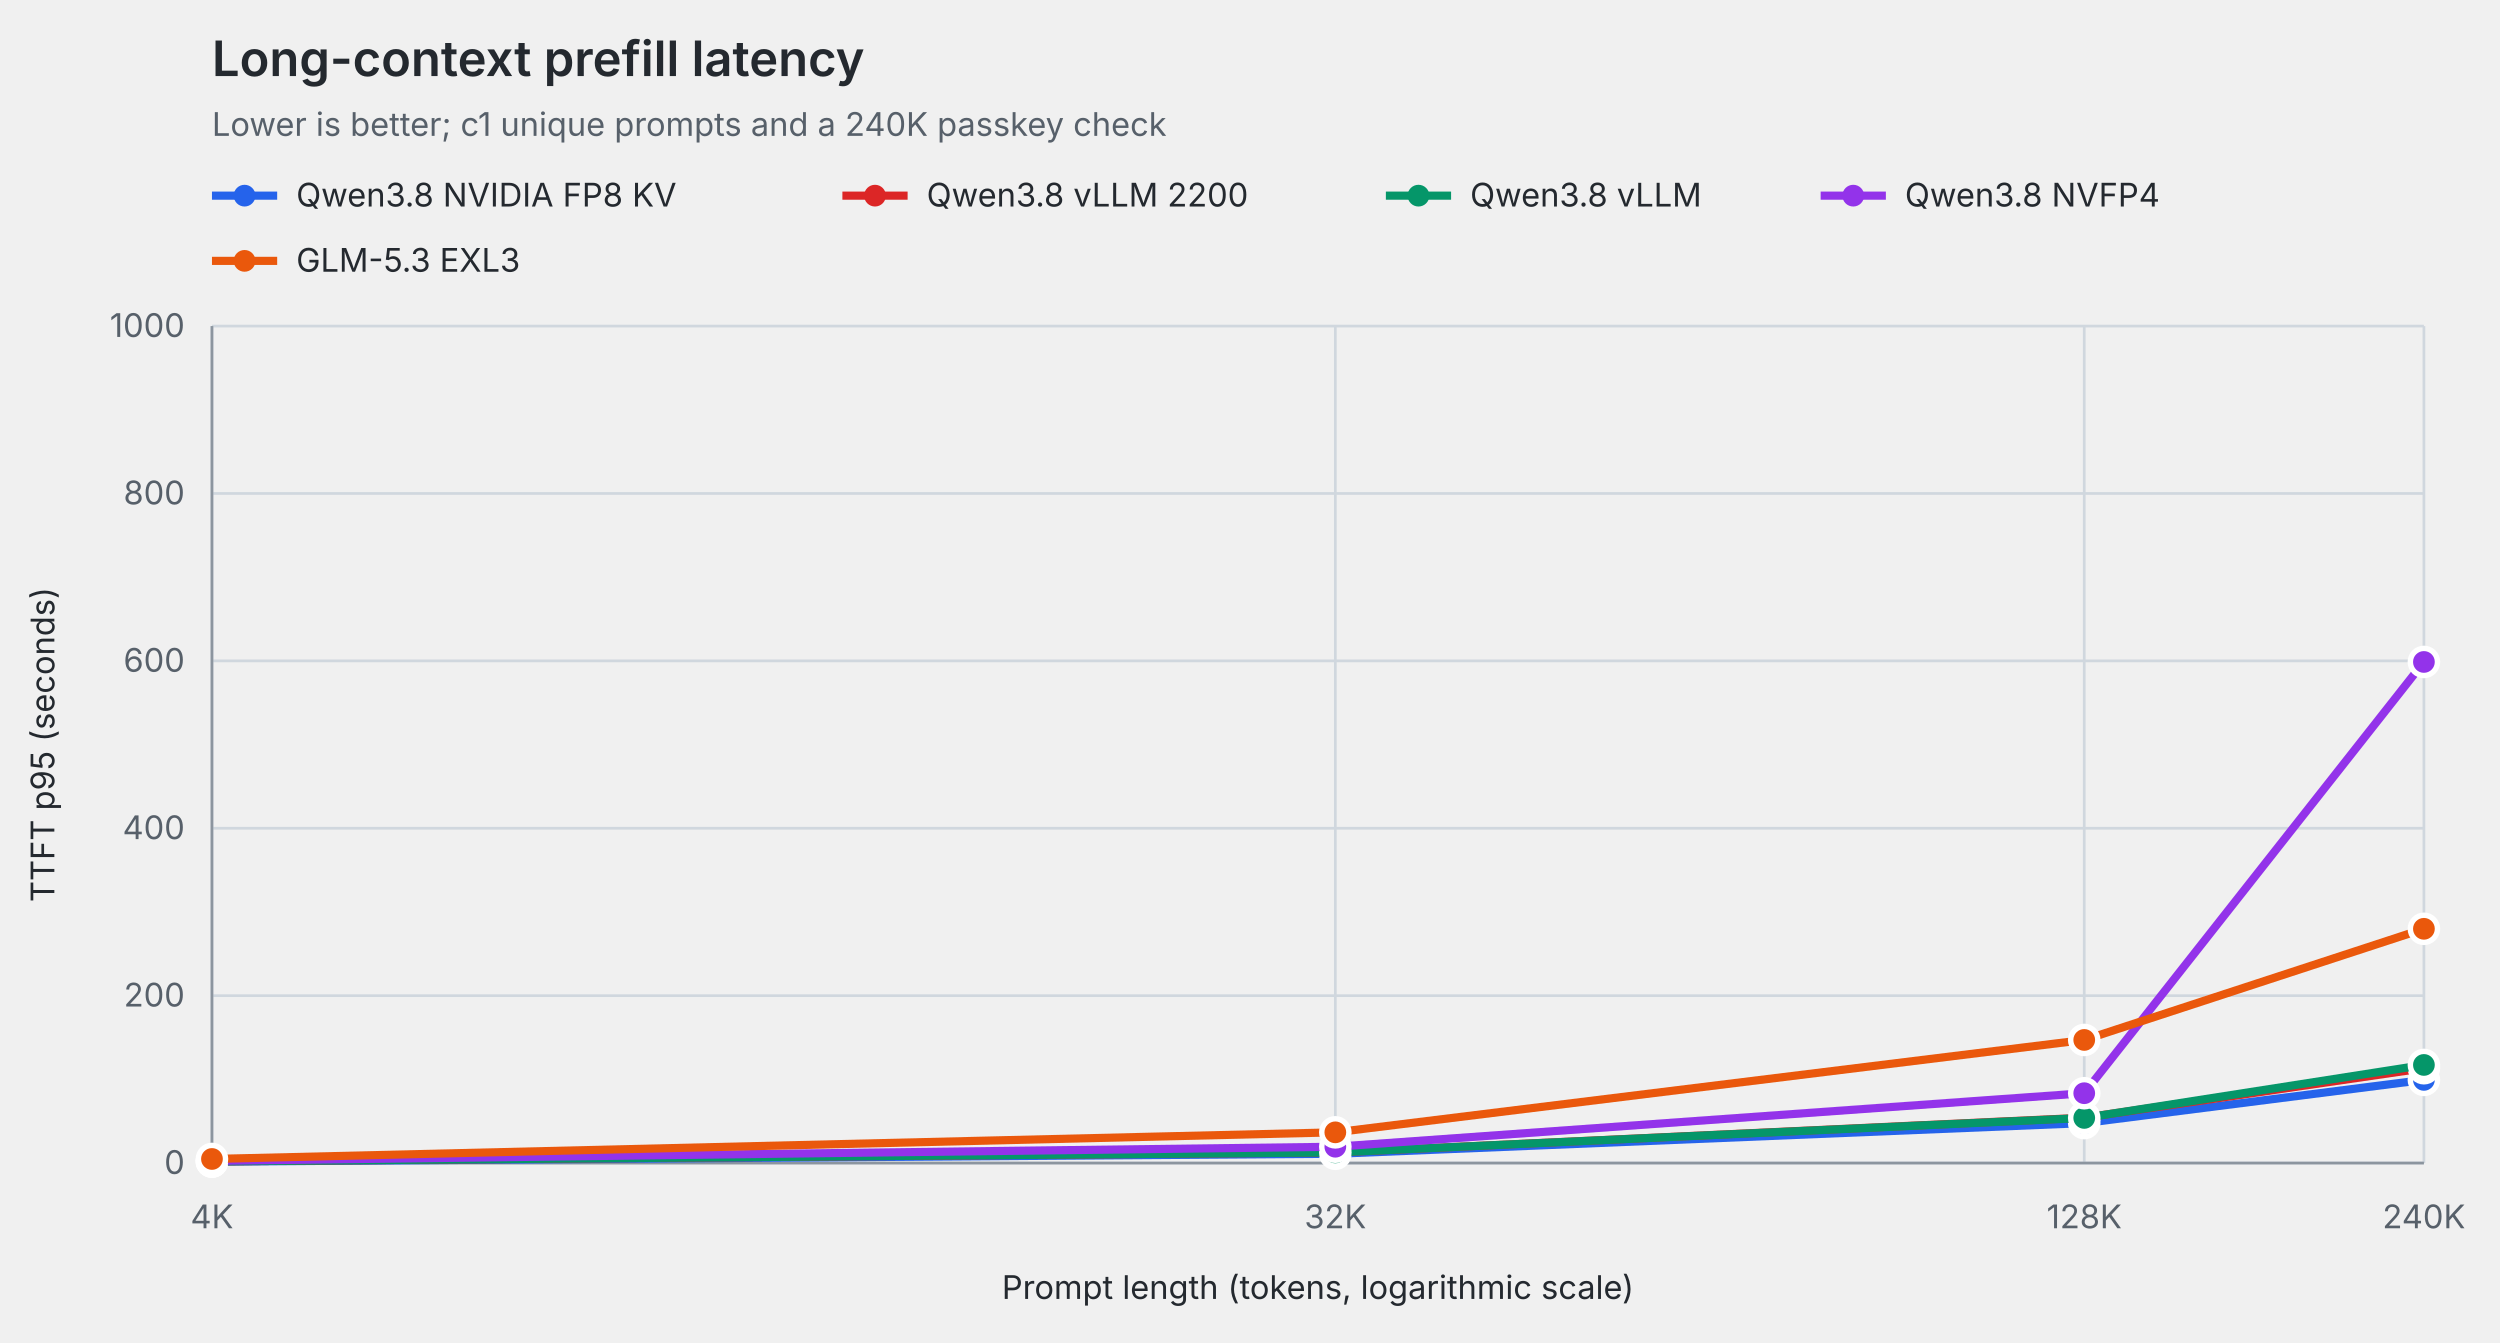
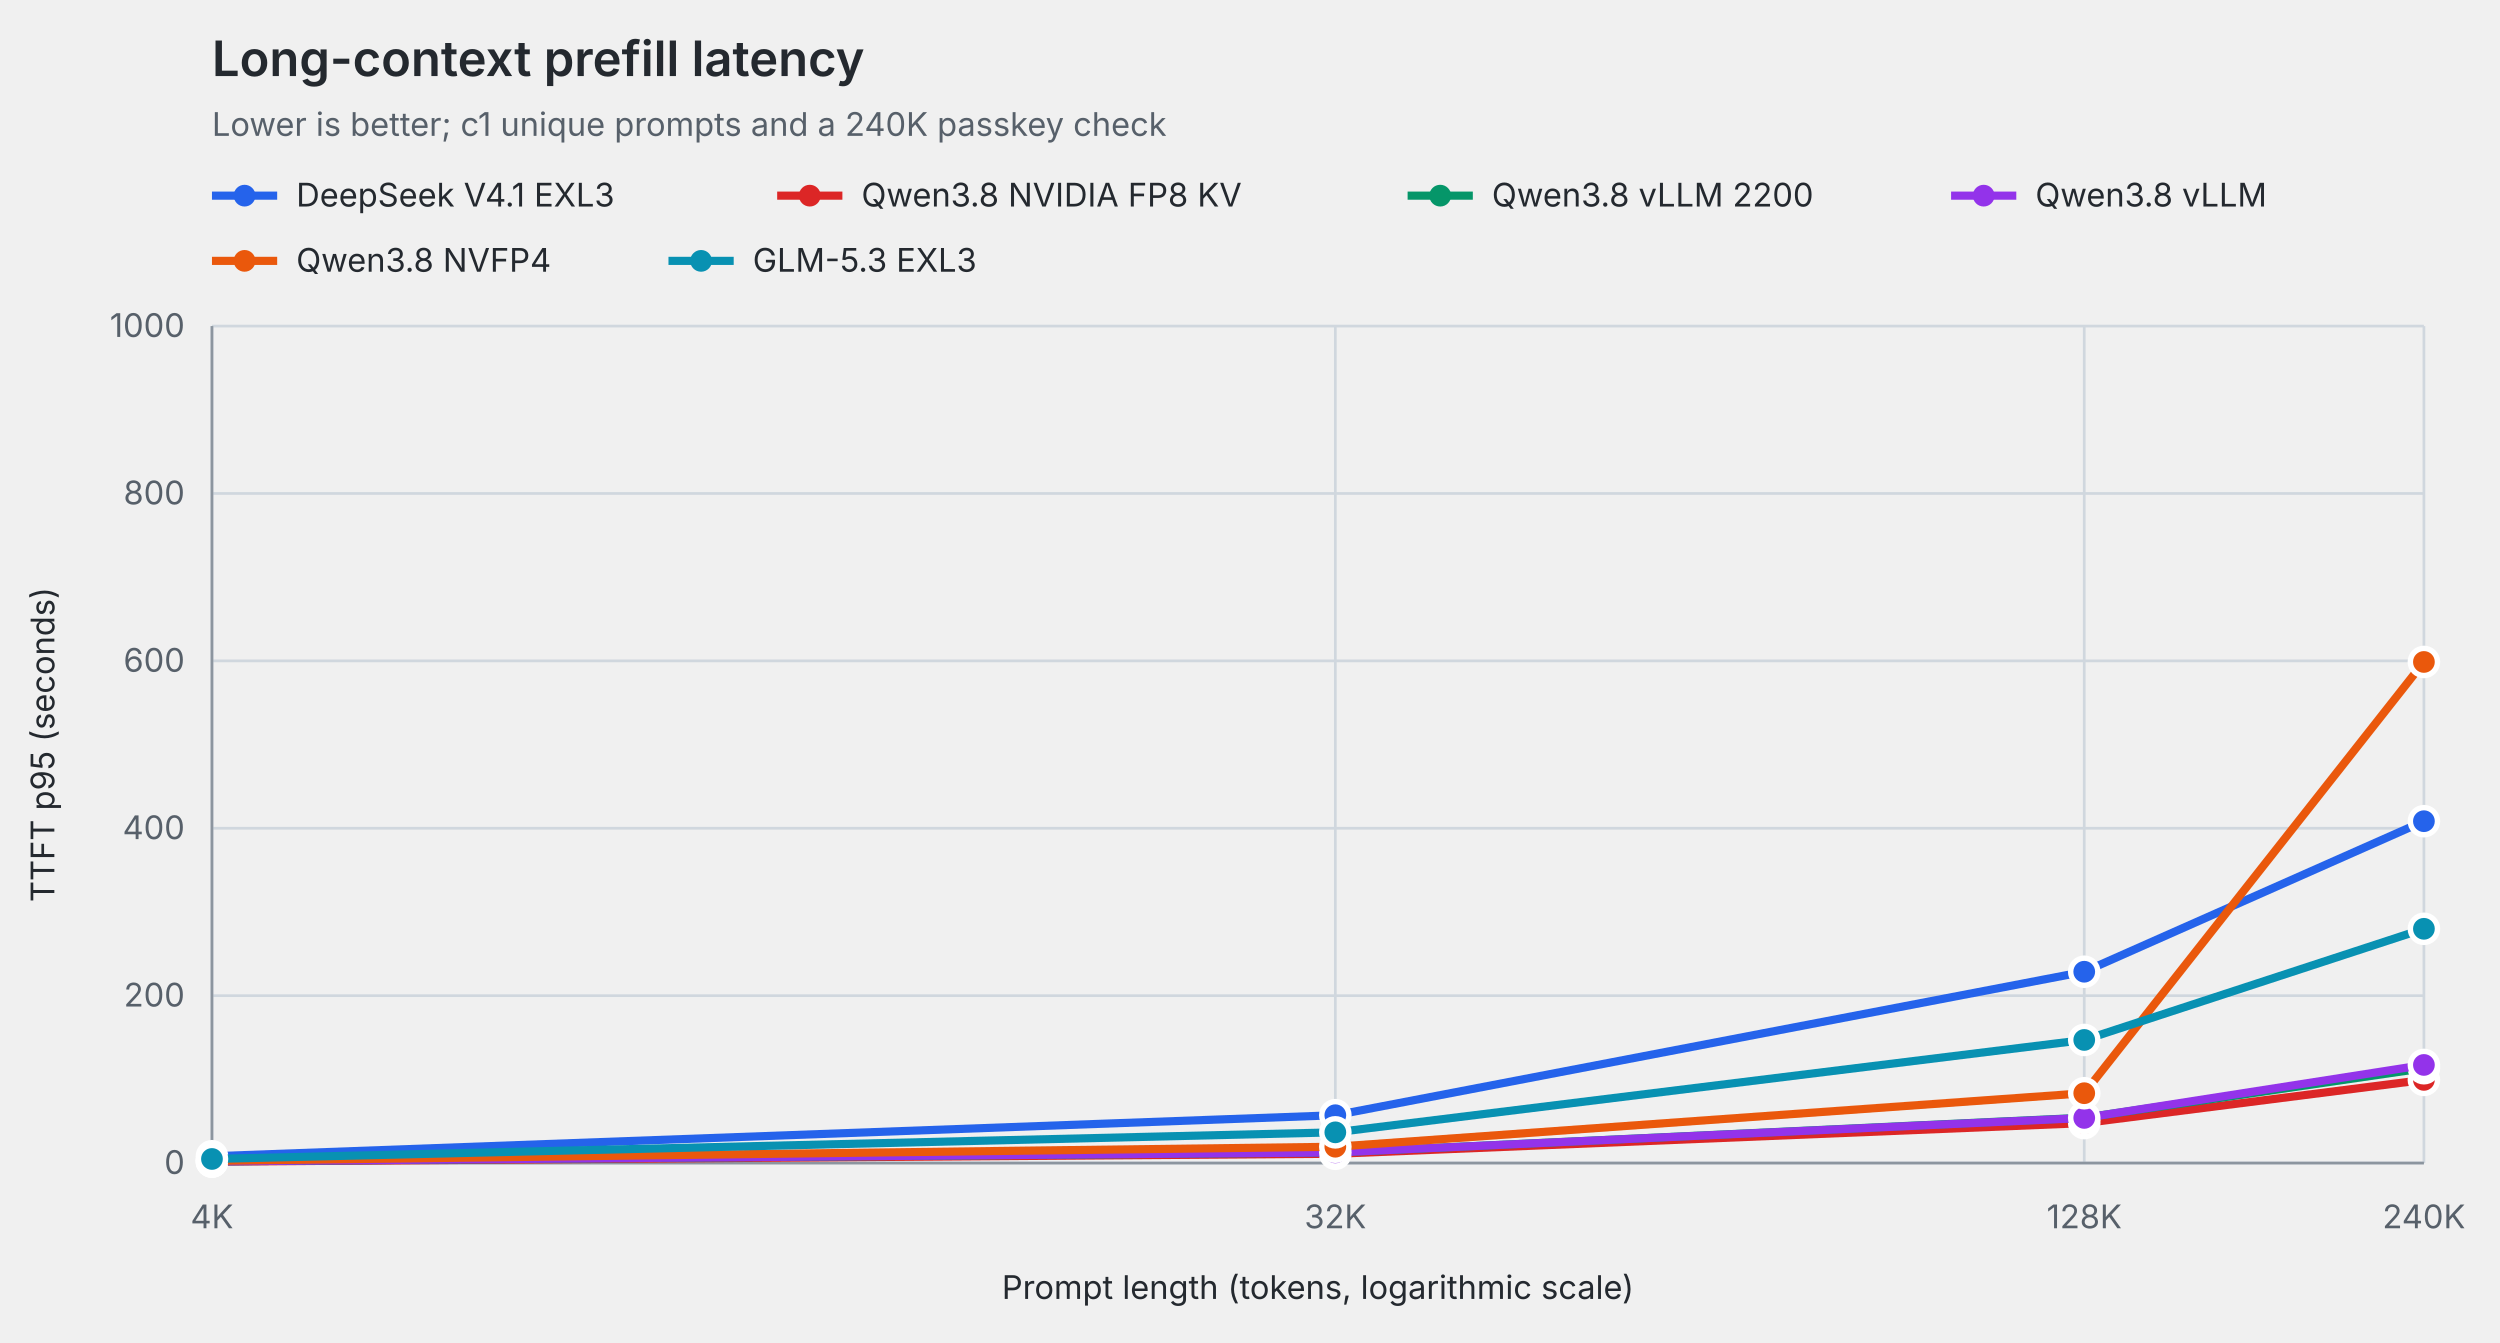
<svg xmlns="http://www.w3.org/2000/svg" width="920" height="494" viewBox="0 0 920 494" role="img" aria-labelledby="title desc">
  <style>
    :root { color-scheme: light dark; }
    text { font-family: ui-sans-serif, system-ui, -apple-system, BlinkMacSystemFont, "Segoe UI", sans-serif; fill: #24292f; font-size: 12px; }
    .title { font-size: 18px; font-weight: 600; }
    .subtitle, .tick { fill: #57606a; }
    .grid { stroke: #d0d7de; stroke-width: 1; }
    .axis { stroke: #8c959f; stroke-width: 1; }
    .series { fill: none; stroke-width: 3; stroke-linejoin: round; stroke-linecap: round; }
    .marker { stroke: #ffffff; stroke-width: 2; }
    @media (prefers-color-scheme: dark) {
      text { fill: #f0f6fc; }
      .subtitle, .tick { fill: #8c959f; }
      .grid { stroke: #30363d; }
      .axis { stroke: #6e7681; }
      .marker { stroke: #0d1117; }
    }
  </style>
  <text class="title" x="78" y="28">Long-context prefill latency</text>
  <text class="subtitle" x="78" y="50">Lower is better; c1 unique prompts and a 240K passkey check</text>
  <line x1="78" y1="72" x2="102" y2="72" stroke="#2563eb" stroke-width="3" stroke-dasharray="" />
  <circle cx="90" cy="72" r="4" fill="#2563eb" />
-   <text x="109" y="76">Qwen3.8 NVIDIA FP8 KV</text>
-   <line x1="310" y1="72" x2="334" y2="72" stroke="#dc2626" stroke-width="3" stroke-dasharray="" />
-   <circle cx="322" cy="72" r="4" fill="#dc2626" />
-   <text x="341" y="76">Qwen3.8 vLLM 2200</text>
-   <line x1="510" y1="72" x2="534" y2="72" stroke="#059669" stroke-width="3" stroke-dasharray="" />
-   <circle cx="522" cy="72" r="4" fill="#059669" />
-   <text x="541" y="76">Qwen3.8 vLLM</text>
-   <line x1="670" y1="72" x2="694" y2="72" stroke="#9333ea" stroke-width="3" stroke-dasharray="" />
-   <circle cx="682" cy="72" r="4" fill="#9333ea" />
-   <text x="701" y="76">Qwen3.8 NVFP4</text>
+   <text x="109" y="76">DeepSeek V4.1 EXL3</text>
+   <line x1="286" y1="72" x2="310" y2="72" stroke="#dc2626" stroke-width="3" stroke-dasharray="" />
+   <circle cx="298" cy="72" r="4" fill="#dc2626" />
+   <text x="317" y="76">Qwen3.8 NVIDIA FP8 KV</text>
+   <line x1="518" y1="72" x2="542" y2="72" stroke="#059669" stroke-width="3" stroke-dasharray="" />
+   <circle cx="530" cy="72" r="4" fill="#059669" />
+   <text x="549" y="76">Qwen3.8 vLLM 2200</text>
+   <line x1="718" y1="72" x2="742" y2="72" stroke="#9333ea" stroke-width="3" stroke-dasharray="" />
+   <circle cx="730" cy="72" r="4" fill="#9333ea" />
+   <text x="749" y="76">Qwen3.8 vLLM</text>
  <line x1="78" y1="96" x2="102" y2="96" stroke="#ea580c" stroke-width="3" stroke-dasharray="" />
  <circle cx="90" cy="96" r="4" fill="#ea580c" />
-   <text x="109" y="100">GLM-5.3 EXL3</text>
+   <text x="109" y="100">Qwen3.8 NVFP4</text>
+   <line x1="246" y1="96" x2="270" y2="96" stroke="#0891b2" stroke-width="3" stroke-dasharray="" />
+   <circle cx="258" cy="96" r="4" fill="#0891b2" />
+   <text x="277" y="100">GLM-5.3 EXL3</text>
  <line class="grid" x1="78" y1="428.0" x2="892" y2="428.0" />
  <text class="tick" x="68" y="432.0" text-anchor="end">0</text>
  <line class="grid" x1="78" y1="366.4" x2="892" y2="366.4" />
  <text class="tick" x="68" y="370.4" text-anchor="end">200</text>
  <line class="grid" x1="78" y1="304.8" x2="892" y2="304.8" />
  <text class="tick" x="68" y="308.8" text-anchor="end">400</text>
  <line class="grid" x1="78" y1="243.2" x2="892" y2="243.2" />
  <text class="tick" x="68" y="247.2" text-anchor="end">600</text>
  <line class="grid" x1="78" y1="181.6" x2="892" y2="181.6" />
  <text class="tick" x="68" y="185.6" text-anchor="end">800</text>
  <line class="grid" x1="78" y1="120.0" x2="892" y2="120.0" />
  <text class="tick" x="68" y="124.0" text-anchor="end">1000</text>
  <line class="grid" x1="78.0" y1="120" x2="78.0" y2="428" />
  <text class="tick" x="78.0" y="452" text-anchor="middle">4K</text>
  <line class="grid" x1="491.4" y1="120" x2="491.4" y2="428" />
  <text class="tick" x="491.4" y="452" text-anchor="middle">32K</text>
  <line class="grid" x1="767.0" y1="120" x2="767.0" y2="428" />
  <text class="tick" x="767.0" y="452" text-anchor="middle">128K</text>
  <line class="grid" x1="892.0" y1="120" x2="892.0" y2="428" />
  <text class="tick" x="892.0" y="452" text-anchor="middle">240K</text>
  <line class="axis" x1="78" y1="428" x2="892" y2="428" />
  <line class="axis" x1="78" y1="120" x2="78" y2="428" />
  <text x="485.0" y="478" text-anchor="middle">Prompt length (tokens, logarithmic scale)</text>
  <text transform="translate(20 274.0) rotate(-90)" text-anchor="middle">TTFT p95 (seconds)</text>
-   <path class="series" d="M 78.0 427.5 L 491.4 424.6 L 767.0 413.3 L 892.0 397.4" stroke="#2563eb" stroke-dasharray="" />
-   <circle class="marker" cx="78.0" cy="427.5" r="5" fill="#2563eb" />
-   <circle class="marker" cx="491.4" cy="424.6" r="5" fill="#2563eb" />
-   <circle class="marker" cx="767.0" cy="413.3" r="5" fill="#2563eb" />
-   <circle class="marker" cx="892.0" cy="397.4" r="5" fill="#2563eb" />
-   <path class="series" d="M 78.0 427.4 L 491.4 424.1 L 767.0 411.3 L 892.0 393.1" stroke="#dc2626" stroke-dasharray="" />
-   <circle class="marker" cx="78.0" cy="427.4" r="5" fill="#dc2626" />
-   <circle class="marker" cx="491.4" cy="424.1" r="5" fill="#dc2626" />
-   <circle class="marker" cx="767.0" cy="411.3" r="5" fill="#dc2626" />
-   <circle class="marker" cx="892.0" cy="393.1" r="5" fill="#dc2626" />
-   <path class="series" d="M 78.0 427.4 L 491.4 424.1 L 767.0 411.4 L 892.0 391.9" stroke="#059669" stroke-dasharray="" />
+   <path class="series" d="M 78.0 425.5 L 491.4 410.4 L 767.0 357.6 L 892.0 302.2" stroke="#2563eb" stroke-dasharray="" />
+   <circle class="marker" cx="78.0" cy="425.5" r="5" fill="#2563eb" />
+   <circle class="marker" cx="491.4" cy="410.4" r="5" fill="#2563eb" />
+   <circle class="marker" cx="767.0" cy="357.6" r="5" fill="#2563eb" />
+   <circle class="marker" cx="892.0" cy="302.2" r="5" fill="#2563eb" />
+   <path class="series" d="M 78.0 427.5 L 491.4 424.6 L 767.0 413.3 L 892.0 397.4" stroke="#dc2626" stroke-dasharray="" />
+   <circle class="marker" cx="78.0" cy="427.5" r="5" fill="#dc2626" />
+   <circle class="marker" cx="491.4" cy="424.6" r="5" fill="#dc2626" />
+   <circle class="marker" cx="767.0" cy="413.3" r="5" fill="#dc2626" />
+   <circle class="marker" cx="892.0" cy="397.4" r="5" fill="#dc2626" />
+   <path class="series" d="M 78.0 427.4 L 491.4 424.1 L 767.0 411.3 L 892.0 393.1" stroke="#059669" stroke-dasharray="" />
  <circle class="marker" cx="78.0" cy="427.4" r="5" fill="#059669" />
  <circle class="marker" cx="491.4" cy="424.1" r="5" fill="#059669" />
-   <circle class="marker" cx="767.0" cy="411.4" r="5" fill="#059669" />
-   <circle class="marker" cx="892.0" cy="391.9" r="5" fill="#059669" />
-   <path class="series" d="M 78.0 427.2 L 491.4 422.0 L 767.0 402.3 L 892.0 243.6" stroke="#9333ea" stroke-dasharray="" />
-   <circle class="marker" cx="78.0" cy="427.2" r="5" fill="#9333ea" />
-   <circle class="marker" cx="491.4" cy="422.0" r="5" fill="#9333ea" />
-   <circle class="marker" cx="767.0" cy="402.3" r="5" fill="#9333ea" />
-   <circle class="marker" cx="892.0" cy="243.6" r="5" fill="#9333ea" />
-   <path class="series" d="M 78.0 426.5 L 491.4 416.7 L 767.0 382.7 L 892.0 341.8" stroke="#ea580c" stroke-dasharray="" />
-   <circle class="marker" cx="78.0" cy="426.5" r="5" fill="#ea580c" />
-   <circle class="marker" cx="491.4" cy="416.7" r="5" fill="#ea580c" />
-   <circle class="marker" cx="767.0" cy="382.7" r="5" fill="#ea580c" />
-   <circle class="marker" cx="892.0" cy="341.8" r="5" fill="#ea580c" />
+   <circle class="marker" cx="767.0" cy="411.3" r="5" fill="#059669" />
+   <circle class="marker" cx="892.0" cy="393.1" r="5" fill="#059669" />
+   <path class="series" d="M 78.0 427.4 L 491.4 424.1 L 767.0 411.4 L 892.0 391.9" stroke="#9333ea" stroke-dasharray="" />
+   <circle class="marker" cx="78.0" cy="427.4" r="5" fill="#9333ea" />
+   <circle class="marker" cx="491.4" cy="424.1" r="5" fill="#9333ea" />
+   <circle class="marker" cx="767.0" cy="411.4" r="5" fill="#9333ea" />
+   <circle class="marker" cx="892.0" cy="391.9" r="5" fill="#9333ea" />
+   <path class="series" d="M 78.0 427.2 L 491.4 422.0 L 767.0 402.3 L 892.0 243.6" stroke="#ea580c" stroke-dasharray="" />
+   <circle class="marker" cx="78.0" cy="427.2" r="5" fill="#ea580c" />
+   <circle class="marker" cx="491.4" cy="422.0" r="5" fill="#ea580c" />
+   <circle class="marker" cx="767.0" cy="402.3" r="5" fill="#ea580c" />
+   <circle class="marker" cx="892.0" cy="243.6" r="5" fill="#ea580c" />
+   <path class="series" d="M 78.0 426.5 L 491.4 416.7 L 767.0 382.7 L 892.0 341.8" stroke="#0891b2" stroke-dasharray="" />
+   <circle class="marker" cx="78.0" cy="426.5" r="5" fill="#0891b2" />
+   <circle class="marker" cx="491.4" cy="416.7" r="5" fill="#0891b2" />
+   <circle class="marker" cx="767.0" cy="382.7" r="5" fill="#0891b2" />
+   <circle class="marker" cx="892.0" cy="341.8" r="5" fill="#0891b2" />
</svg>
